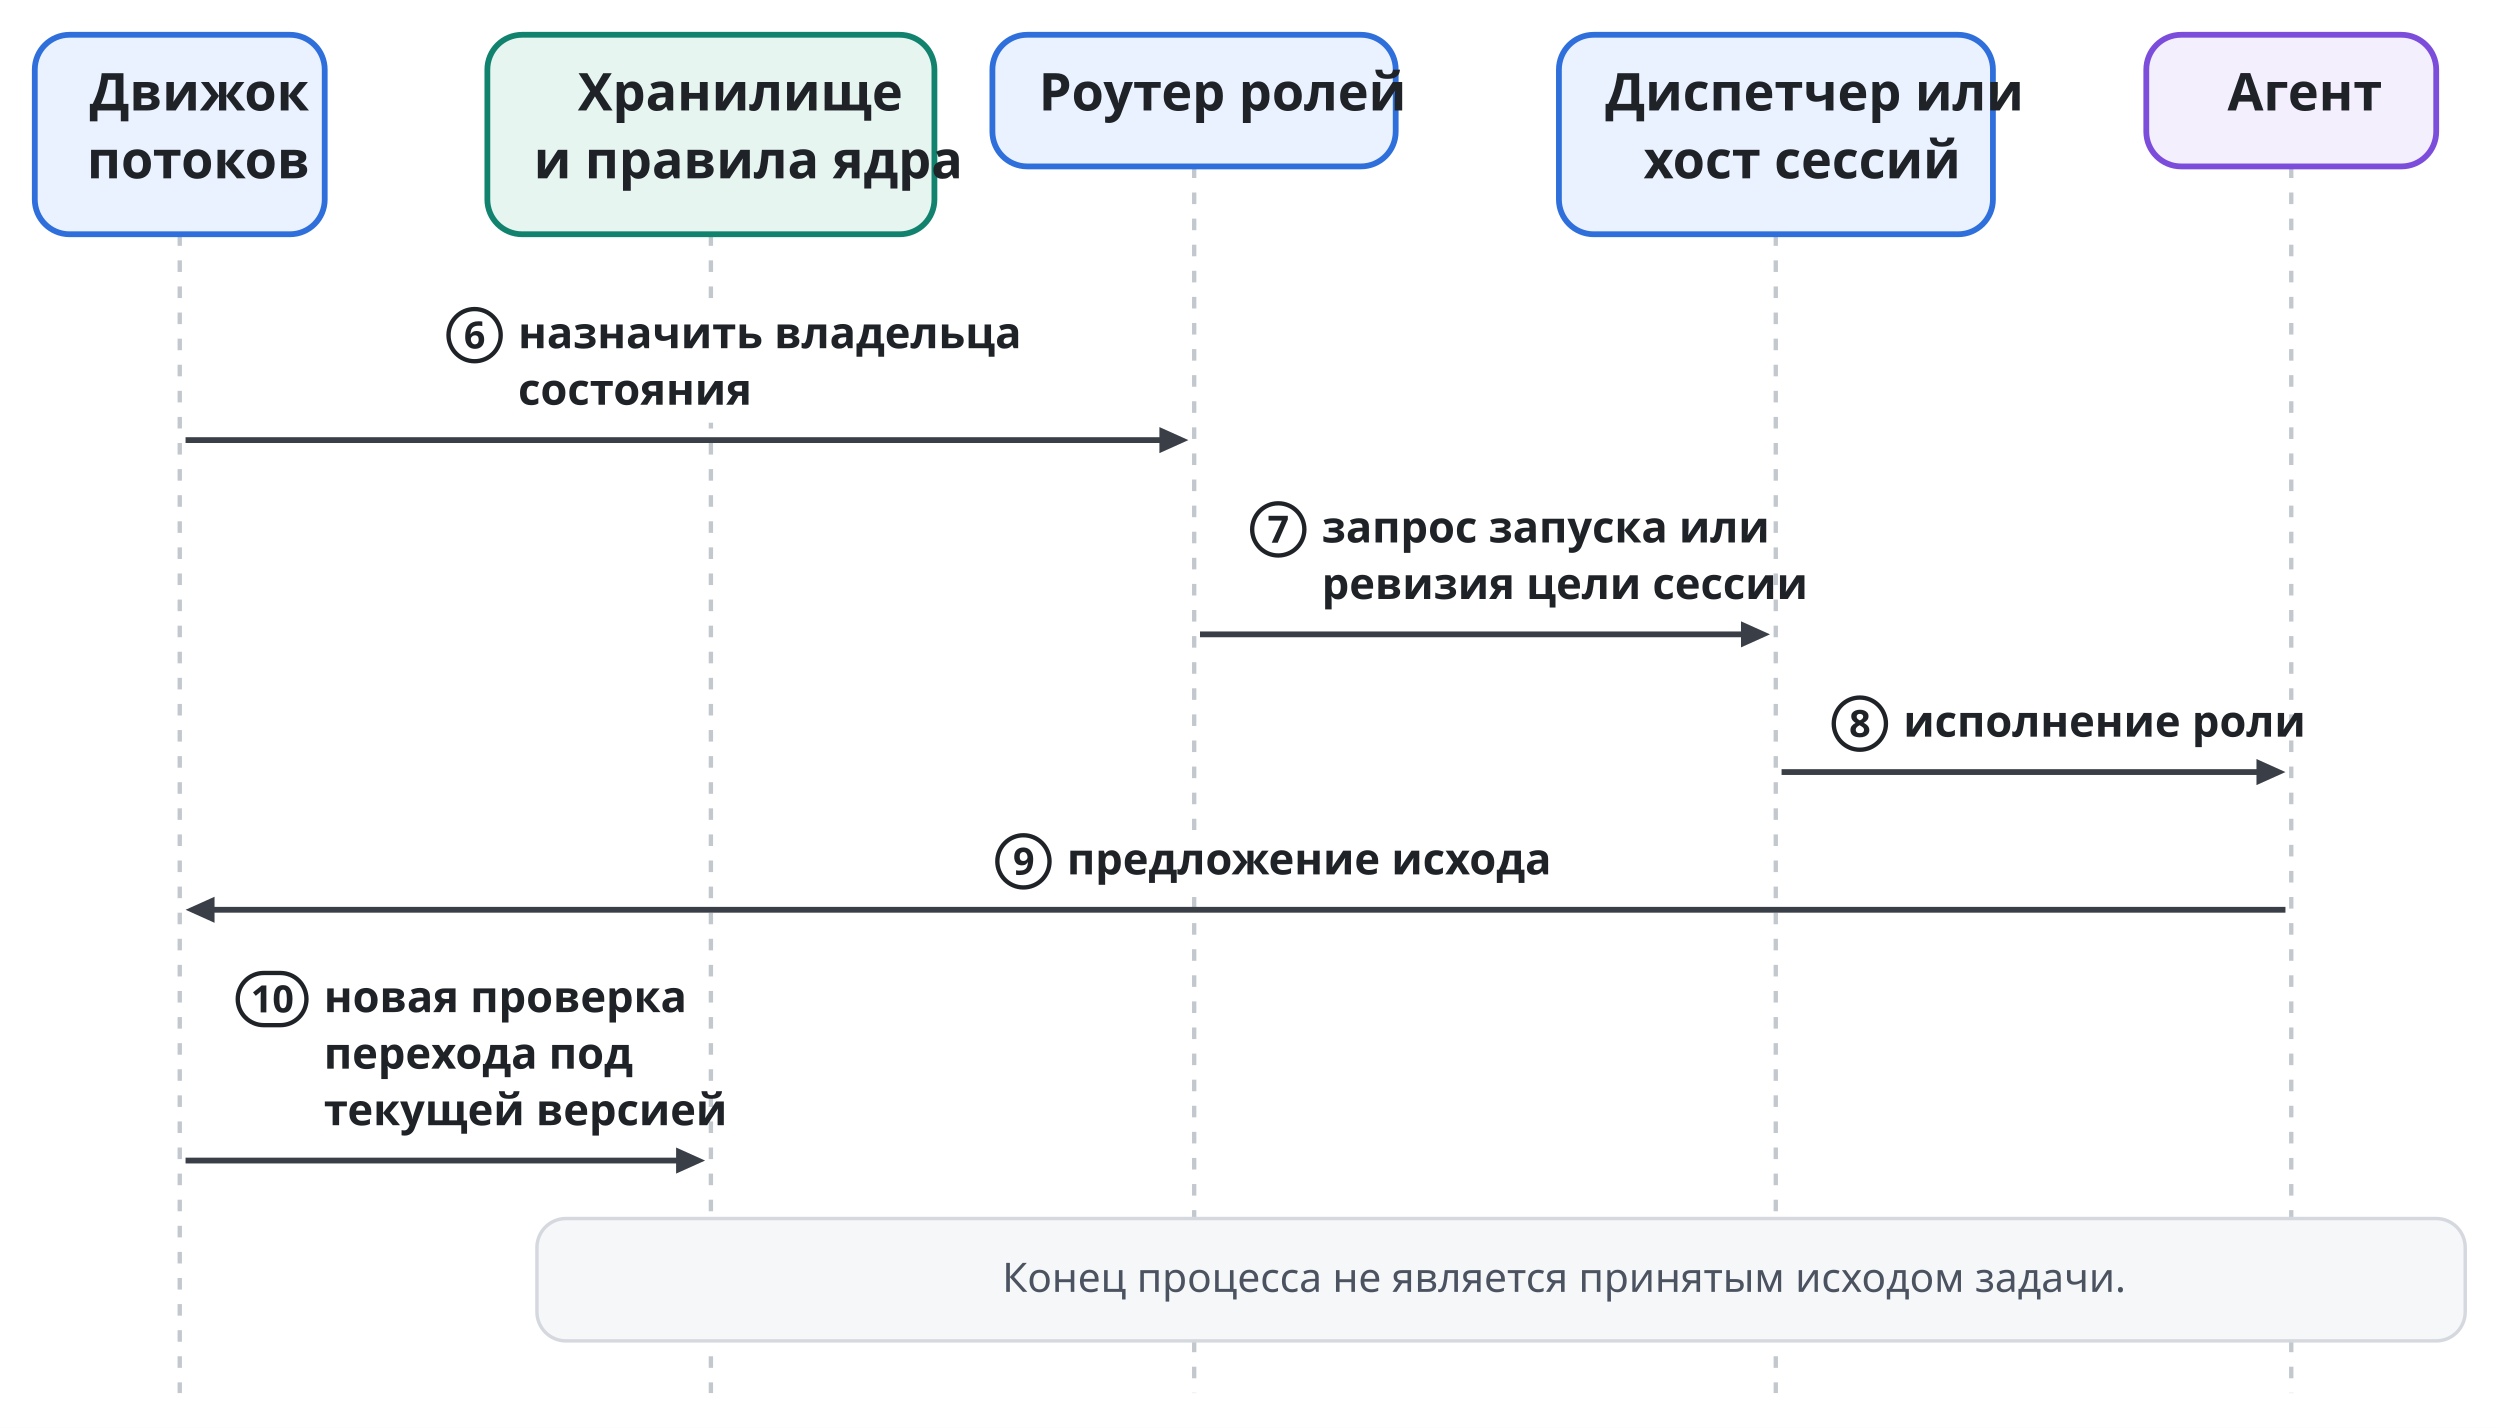
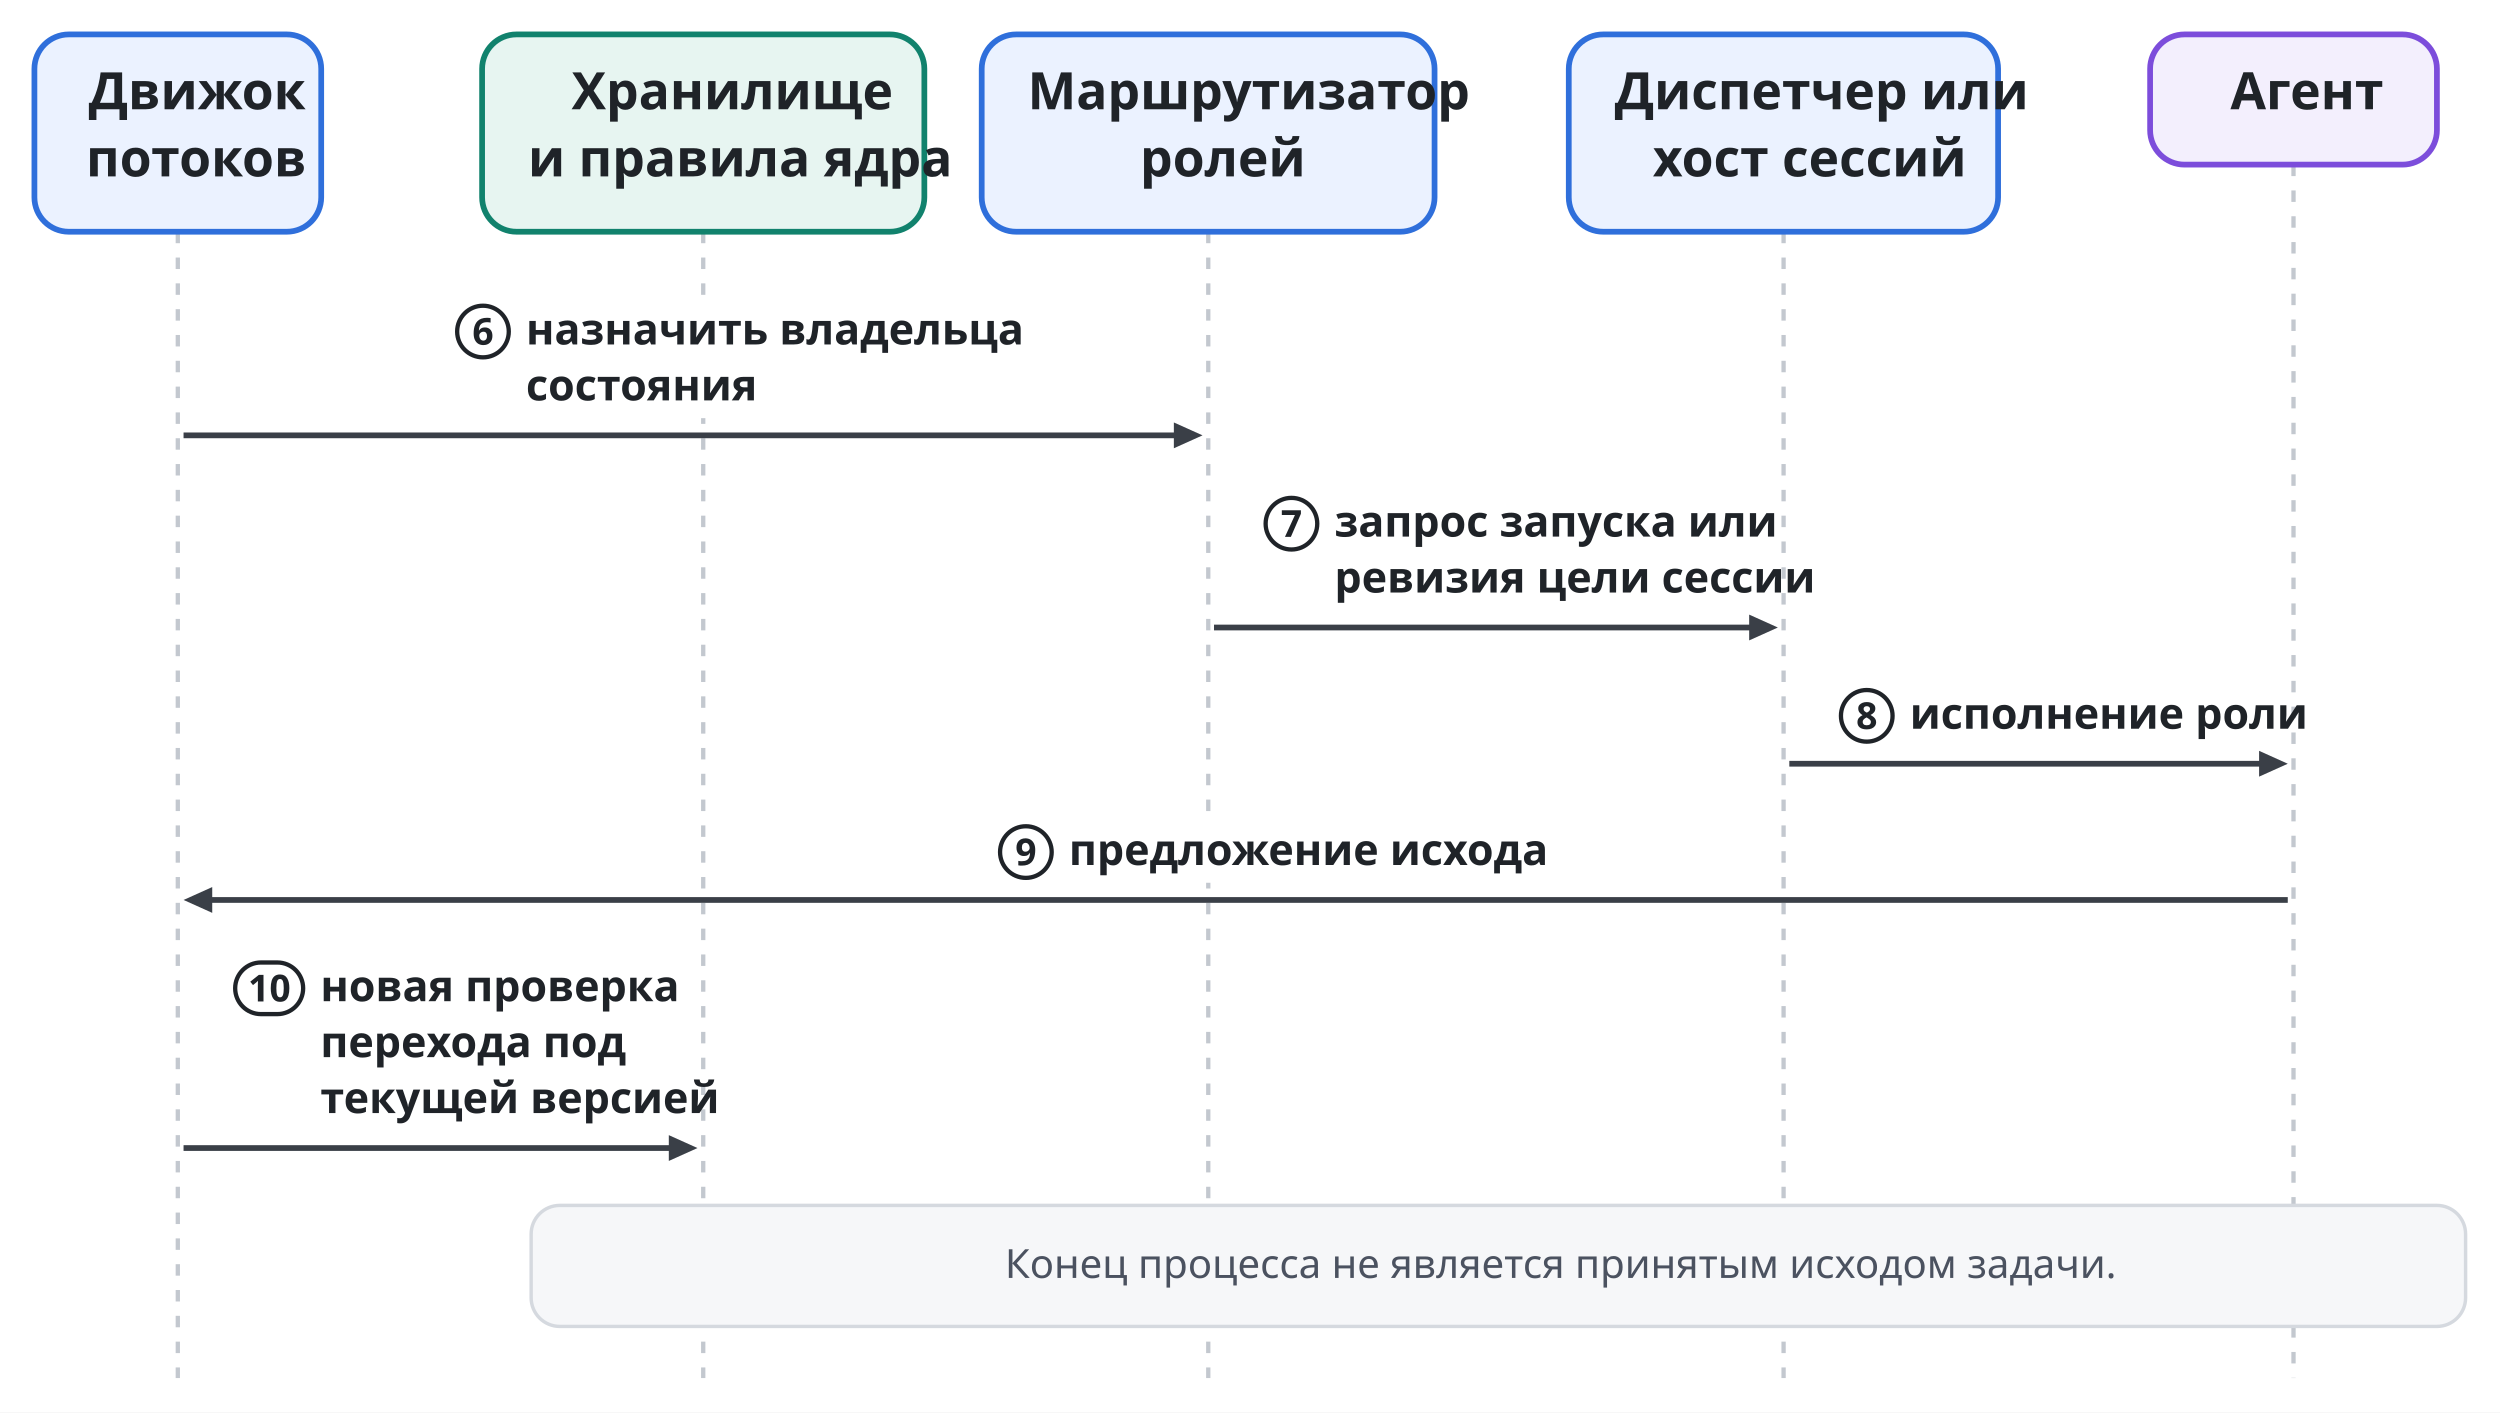
- <svg xmlns="http://www.w3.org/2000/svg" width="862.3" height="492.5" viewBox="0 0 862.3 492.5">
-   <rect width="862.3" height="492.5" fill="#ffffff" />
+ <svg xmlns="http://www.w3.org/2000/svg" width="871.7" height="492.5" viewBox="0 0 871.7 492.5">
+   <rect width="871.7" height="492.5" fill="#ffffff" />
  <g transform="translate(12 12)">
    <g transform="translate(50 0)">
      <line x1="0" y1="68.8" x2="0" y2="468.5" stroke="#c3c8cf" stroke-width="1.5" stroke-dasharray="4 5" />
      <line x1="183.2" y1="68.8" x2="183.2" y2="468.5" stroke="#c3c8cf" stroke-width="1.5" stroke-dasharray="4 5" />
-       <line x1="349.9" y1="45.4" x2="349.9" y2="468.5" stroke="#c3c8cf" stroke-width="1.5" stroke-dasharray="4 5" />
-       <line x1="550.5" y1="68.8" x2="550.5" y2="468.5" stroke="#c3c8cf" stroke-width="1.5" stroke-dasharray="4 5" />
-       <line x1="728.3" y1="45.4" x2="728.3" y2="468.5" stroke="#c3c8cf" stroke-width="1.5" stroke-dasharray="4 5" />
+       <line x1="359.3" y1="68.8" x2="359.3" y2="468.5" stroke="#c3c8cf" stroke-width="1.5" stroke-dasharray="4 5" />
+       <line x1="559.9" y1="68.8" x2="559.9" y2="468.5" stroke="#c3c8cf" stroke-width="1.5" stroke-dasharray="4 5" />
+       <line x1="737.7" y1="45.4" x2="737.7" y2="468.5" stroke="#c3c8cf" stroke-width="1.5" stroke-dasharray="4 5" />
      <rect x="-50" y="0" width="100" height="68.8" rx="12" fill="#ebf2ff" stroke="#2f6fdb" stroke-width="2" class="box" data-id="flow" />
      <text x="-31.1" y="26.1" font-size="18" fill="#1f2328">
        <tspan font-family="PT Sans, sans-serif" font-weight="bold">Движок</tspan>
      </text>
      <text x="-32" y="49.5" font-size="18" fill="#1f2328">
        <tspan font-family="PT Sans, sans-serif" font-weight="bold">потоков</tspan>
      </text>
      <rect x="106.1" y="0" width="154.2" height="68.8" rx="12" fill="#e7f5f1" stroke="#11826d" stroke-width="2" class="box" data-id="kernel" />
      <text x="137.3" y="26.1" font-size="18" fill="#1f2328">
        <tspan font-family="PT Sans, sans-serif" font-weight="bold">Хранилище</tspan>
      </text>
      <text x="122.1" y="49.5" font-size="18" fill="#1f2328">
        <tspan font-family="PT Sans, sans-serif" font-weight="bold">и правила ядра</tspan>
      </text>
-       <rect x="280.3" y="0" width="139.1" height="45.4" rx="12" fill="#ebf2ff" stroke="#2f6fdb" stroke-width="2" class="box" data-id="router" />
+       <rect x="280.3" y="0" width="157.9" height="68.8" rx="12" fill="#ebf2ff" stroke="#2f6fdb" stroke-width="2" class="box" data-id="router" />
      <text x="296.3" y="26.1" font-size="18" fill="#1f2328">
-         <tspan font-family="PT Sans, sans-serif" font-weight="bold">Роутер ролей</tspan>
+         <tspan font-family="PT Sans, sans-serif" font-weight="bold">Маршрутизатор</tspan>
      </text>
-       <rect x="475.7" y="0" width="149.7" height="68.8" rx="12" fill="#ebf2ff" stroke="#2f6fdb" stroke-width="2" class="box" data-id="launcher" />
-       <text x="491.7" y="26.1" font-size="18" fill="#1f2328">
+       <text x="335.5" y="49.5" font-size="18" fill="#1f2328">
+         <tspan font-family="PT Sans, sans-serif" font-weight="bold">ролей</tspan>
+       </text>
+       <rect x="485" y="0" width="149.7" height="68.8" rx="12" fill="#ebf2ff" stroke="#2f6fdb" stroke-width="2" class="box" data-id="launcher" />
+       <text x="501" y="26.1" font-size="18" fill="#1f2328">
        <tspan font-family="PT Sans, sans-serif" font-weight="bold">Диспетчер или</tspan>
      </text>
-       <text x="504.9" y="49.5" font-size="18" fill="#1f2328">
+       <text x="514.3" y="49.5" font-size="18" fill="#1f2328">
        <tspan font-family="PT Sans, sans-serif" font-weight="bold">хост сессий</tspan>
      </text>
-       <rect x="678.3" y="0" width="100" height="45.4" rx="12" fill="#f3effd" stroke="#7c4ddb" stroke-width="2" class="box" data-id="agent" />
-       <text x="706.3" y="26.1" font-size="18" fill="#1f2328">
+       <rect x="687.7" y="0" width="100" height="45.4" rx="12" fill="#f3effd" stroke="#7c4ddb" stroke-width="2" class="box" data-id="agent" />
+       <text x="715.7" y="26.1" font-size="18" fill="#1f2328">
        <tspan font-family="PT Sans, sans-serif" font-weight="bold">Агент</tspan>
      </text>
-       <path d="M 2 139.8 L 341.9 139.8" fill="none" stroke="#3a3f47" stroke-width="2" class="edge" data-from="flow" data-to="router" data-edge="m0" />
-       <polygon points="347.9,139.8 337.9,135.3 337.9,144.3" fill="#3a3f47" />
-       <rect x="88.7" y="92.8" width="172.4" height="41" fill="#ffffff" class="plate" />
+       <path d="M 2 139.8 L 351.3 139.8" fill="none" stroke="#3a3f47" stroke-width="2" class="edge" data-from="flow" data-to="router" data-edge="m0" />
+       <polygon points="357.3,139.8 347.3,135.3 347.3,144.3" fill="#3a3f47" />
+       <rect x="93.4" y="92.8" width="172.4" height="41" fill="#ffffff" class="plate" />
      <g class="label" data-edge="m0">
-         <circle cx="101.7" cy="103.6" r="9" fill="#ffffff" stroke="#1f2328" stroke-width="1.5" class="step" />
-         <text x="98" y="108.2" font-size="13" fill="#1f2328">
+         <circle cx="106.4" cy="103.6" r="9" fill="#ffffff" stroke="#1f2328" stroke-width="1.5" class="step" />
+         <text x="102.7" y="108.2" font-size="13" fill="#1f2328">
          <tspan font-family="PT Sans, sans-serif" font-weight="bold">6</tspan>
        </text>
-         <text x="116.7" y="108.1" font-size="15" fill="#1f2328">
+         <text x="121.4" y="108.1" font-size="15" fill="#1f2328">
          <tspan font-family="PT Sans, sans-serif" font-weight="bold">назначить владельца</tspan>
        </text>
-         <text x="116.7" y="127.6" font-size="15" fill="#1f2328">
+         <text x="121.4" y="127.6" font-size="15" fill="#1f2328">
          <tspan font-family="PT Sans, sans-serif" font-weight="bold">состояния</tspan>
        </text>
      </g>
-       <path d="M 351.9 206.8 L 542.5 206.8" fill="none" stroke="#3a3f47" stroke-width="2" class="edge" data-from="router" data-to="launcher" data-edge="m1" />
-       <polygon points="548.5,206.8 538.5,202.3 538.5,211.3" fill="#3a3f47" />
-       <rect x="365.9" y="159.8" width="168.6" height="41" fill="#ffffff" class="plate" />
+       <path d="M 361.3 206.8 L 551.9 206.8" fill="none" stroke="#3a3f47" stroke-width="2" class="edge" data-from="router" data-to="launcher" data-edge="m1" />
+       <polygon points="557.9,206.8 547.9,202.3 547.9,211.3" fill="#3a3f47" />
+       <rect x="375.3" y="159.8" width="168.6" height="41" fill="#ffffff" class="plate" />
      <g class="label" data-edge="m1">
-         <circle cx="378.9" cy="170.6" r="9" fill="#ffffff" stroke="#1f2328" stroke-width="1.5" class="step" />
-         <text x="375.2" y="175.2" font-size="13" fill="#1f2328">
+         <circle cx="388.3" cy="170.6" r="9" fill="#ffffff" stroke="#1f2328" stroke-width="1.5" class="step" />
+         <text x="384.6" y="175.2" font-size="13" fill="#1f2328">
          <tspan font-family="PT Sans, sans-serif" font-weight="bold">7</tspan>
        </text>
-         <text x="393.9" y="175.1" font-size="15" fill="#1f2328">
+         <text x="403.3" y="175.1" font-size="15" fill="#1f2328">
          <tspan font-family="PT Sans, sans-serif" font-weight="bold">запрос запуска или</tspan>
        </text>
-         <text x="393.9" y="194.6" font-size="15" fill="#1f2328">
+         <text x="403.3" y="194.6" font-size="15" fill="#1f2328">
          <tspan font-family="PT Sans, sans-serif" font-weight="bold">ревизия цели сессии</tspan>
        </text>
      </g>
-       <path d="M 552.5 254.3 L 720.3 254.3" fill="none" stroke="#3a3f47" stroke-width="2" class="edge" data-from="launcher" data-to="agent" data-edge="m2" />
-       <polygon points="726.3,254.3 716.3,249.8 716.3,258.8" fill="#3a3f47" />
-       <rect x="566.5" y="226.8" width="145.8" height="21.5" fill="#ffffff" class="plate" />
+       <path d="M 561.9 254.3 L 729.7 254.3" fill="none" stroke="#3a3f47" stroke-width="2" class="edge" data-from="launcher" data-to="agent" data-edge="m2" />
+       <polygon points="735.7,254.3 725.7,249.8 725.7,258.8" fill="#3a3f47" />
+       <rect x="575.9" y="226.8" width="145.8" height="21.5" fill="#ffffff" class="plate" />
      <g class="label" data-edge="m2">
-         <circle cx="579.5" cy="237.6" r="9" fill="#ffffff" stroke="#1f2328" stroke-width="1.5" class="step" />
-         <text x="575.8" y="242.2" font-size="13" fill="#1f2328">
+         <circle cx="588.9" cy="237.6" r="9" fill="#ffffff" stroke="#1f2328" stroke-width="1.5" class="step" />
+         <text x="585.2" y="242.2" font-size="13" fill="#1f2328">
          <tspan font-family="PT Sans, sans-serif" font-weight="bold">8</tspan>
        </text>
-         <text x="594.5" y="242.1" font-size="15" fill="#1f2328">
+         <text x="603.9" y="242.1" font-size="15" fill="#1f2328">
          <tspan font-family="PT Sans, sans-serif" font-weight="bold">исполнение роли</tspan>
        </text>
      </g>
-       <path d="M 726.3 301.8 L 8 301.8" fill="none" stroke="#3a3f47" stroke-width="2" class="edge" data-from="agent" data-to="flow" data-edge="m3" />
+       <path d="M 735.7 301.8 L 8 301.8" fill="none" stroke="#3a3f47" stroke-width="2" class="edge" data-from="agent" data-to="flow" data-edge="m3" />
      <polygon points="2,301.8 12,306.3 12,297.3" fill="#3a3f47" />
-       <rect x="278" y="274.3" width="172.2" height="21.5" fill="#ffffff" class="plate" />
+       <rect x="282.7" y="274.3" width="172.2" height="21.5" fill="#ffffff" class="plate" />
      <g class="label" data-edge="m3">
-         <circle cx="291" cy="285.1" r="9" fill="#ffffff" stroke="#1f2328" stroke-width="1.5" class="step" />
-         <text x="287.4" y="289.7" font-size="13" fill="#1f2328">
+         <circle cx="295.7" cy="285.1" r="9" fill="#ffffff" stroke="#1f2328" stroke-width="1.5" class="step" />
+         <text x="292" y="289.7" font-size="13" fill="#1f2328">
          <tspan font-family="PT Sans, sans-serif" font-weight="bold">9</tspan>
        </text>
-         <text x="306" y="289.6" font-size="15" fill="#1f2328">
+         <text x="310.7" y="289.6" font-size="15" fill="#1f2328">
          <tspan font-family="PT Sans, sans-serif" font-weight="bold">предложение исхода</tspan>
        </text>
      </g>
      <path d="M 2 388.3 L 175.2 388.3" fill="none" stroke="#3a3f47" stroke-width="2" class="edge" data-from="flow" data-to="kernel" data-edge="m4" />
      <polygon points="181.2,388.3 171.2,383.8 171.2,392.8" fill="#3a3f47" />
      <rect x="16" y="321.8" width="151.2" height="60.5" fill="#ffffff" class="plate" />
      <g class="label" data-edge="m4">
        <rect x="20" y="323.6" width="23.7" height="18" rx="9" fill="#ffffff" stroke="#1f2328" stroke-width="1.5" class="step" />
        <text x="24.5" y="337.2" font-size="13" fill="#1f2328">
          <tspan font-family="PT Sans, sans-serif" font-weight="bold">10</tspan>
        </text>
        <text x="49.7" y="337.1" font-size="15" fill="#1f2328">
          <tspan font-family="PT Sans, sans-serif" font-weight="bold">новая проверка</tspan>
        </text>
        <text x="49.7" y="356.6" font-size="15" fill="#1f2328">
          <tspan font-family="PT Sans, sans-serif" font-weight="bold">перехода под</tspan>
        </text>
        <text x="49.7" y="376.1" font-size="15" fill="#1f2328">
          <tspan font-family="PT Sans, sans-serif" font-weight="bold">текущей версией</tspan>
        </text>
      </g>
-       <rect x="123.2" y="408.3" width="665.1" height="42.2" rx="10" fill="#f6f7f9" stroke="#d5d9df" stroke-width="1.2" class="note" />
-       <text x="283.7" y="433.6" font-size="14" fill="#4b5260">
+       <rect x="123.2" y="408.3" width="674.5" height="42.2" rx="10" fill="#f6f7f9" stroke="#d5d9df" stroke-width="1.2" class="note" />
+       <text x="288.4" y="433.6" font-size="14" fill="#4b5260">
        <tspan font-family="PT Sans, sans-serif">Конец процесса не является принятым исходом задачи.</tspan>
      </text>
    </g>
  </g>
</svg>
